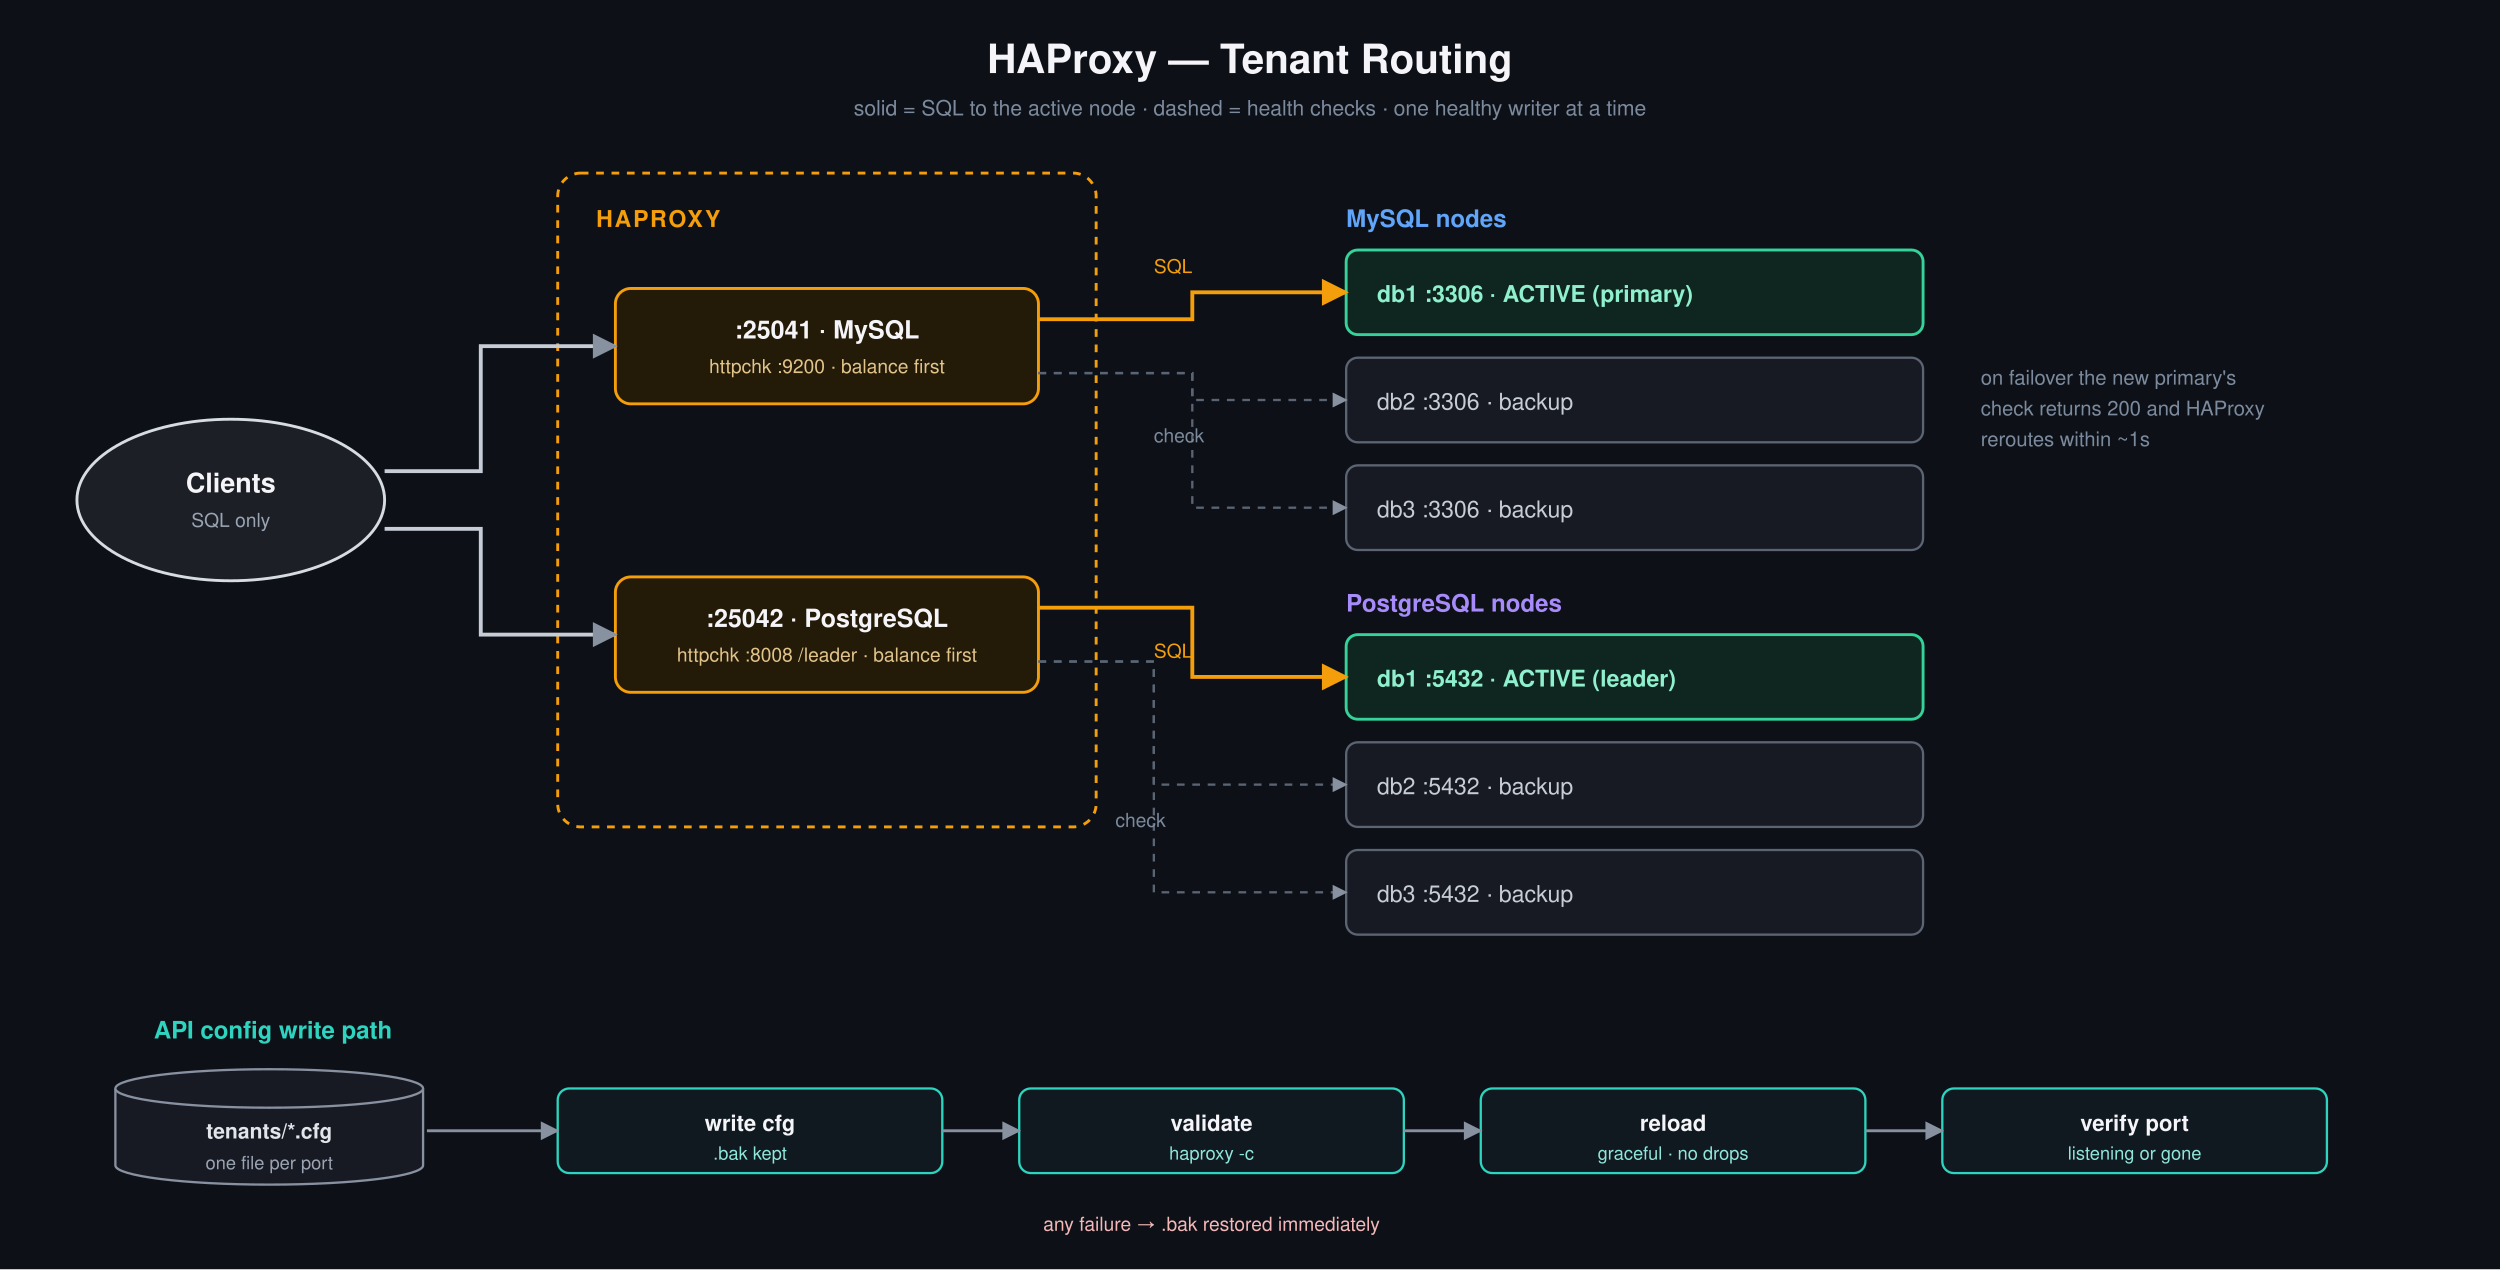
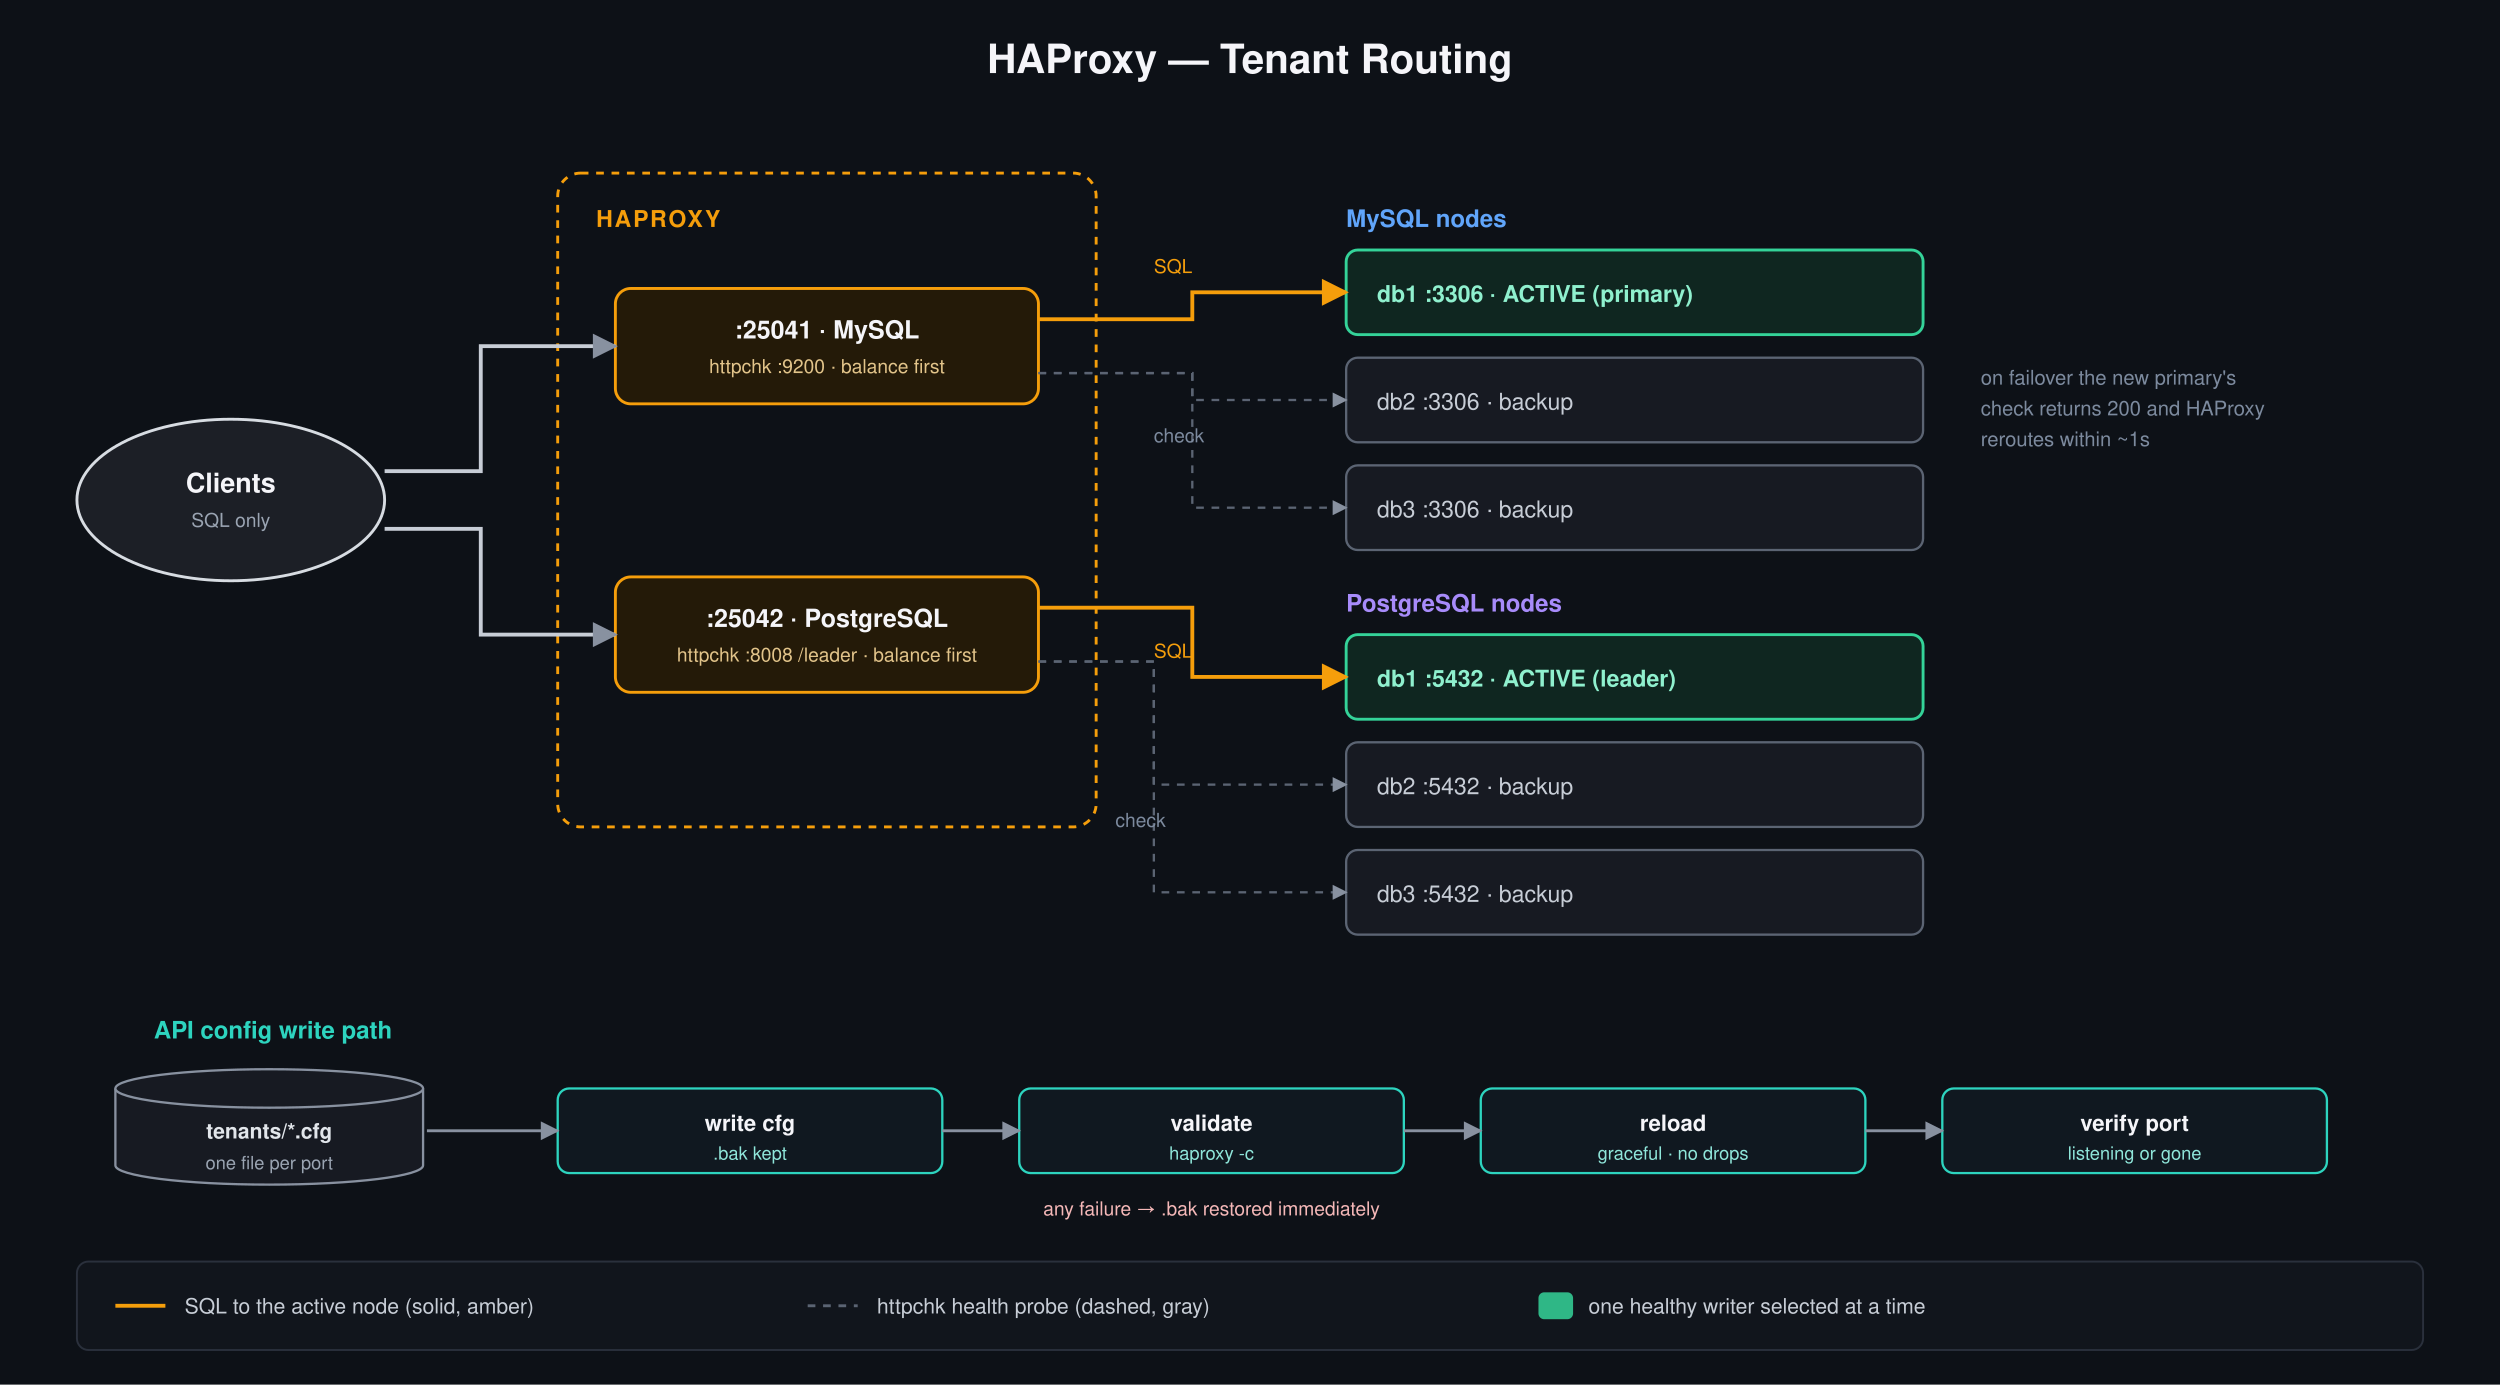
- <svg xmlns="http://www.w3.org/2000/svg" viewBox="0 0 1300 660" font-family="Segoe UI, Helvetica, Arial, sans-serif">
+ <svg xmlns="http://www.w3.org/2000/svg" viewBox="0 0 1300 720" font-family="Segoe UI, Helvetica, Arial, sans-serif">
  <defs>
    <marker id="h-a" viewBox="0 0 10 10" refX="9" refY="5" markerWidth="6.5" markerHeight="6.5" orient="auto-start-reverse">
      <path d="M0,0 L10,5 L0,10 z" fill="#8891a0" />
    </marker>
    <marker id="h-am" viewBox="0 0 10 10" refX="9" refY="5" markerWidth="7" markerHeight="7" orient="auto-start-reverse">
      <path d="M0,0 L10,5 L0,10 z" fill="#f59e0b" />
    </marker>
  </defs>
-   <rect x="0" y="0" width="1300" height="660" fill="#0d1117" />
+   <rect x="0" y="0" width="1300" height="720" fill="#0d1117" />
  <text x="650" y="38" text-anchor="middle" font-size="21" font-weight="600" fill="#f5f5f9">HAProxy — Tenant Routing</text>
-   <text x="650" y="60" text-anchor="middle" font-size="11" fill="#7c8a9e">solid = SQL to the active node · dashed = health checks · one healthy writer at a time</text>
  <ellipse cx="120" cy="260" rx="80" ry="42" fill="#1c1f26" stroke="#d7dce2" stroke-width="1.5" />
  <text x="120" y="256" text-anchor="middle" font-size="14" font-weight="600" fill="#f5f5f9">Clients</text>
  <text x="120" y="274" text-anchor="middle" font-size="10" fill="#9aa4b2">SQL only</text>
  <rect x="290" y="90" width="280" height="340" rx="12" fill="none" stroke="#f59e0b" stroke-width="1.5" stroke-dasharray="4 4" />
  <text x="310" y="118" font-size="12" font-weight="700" fill="#f59e0b" letter-spacing="1">HAPROXY</text>
  <rect x="320" y="150" width="220" height="60" rx="8" fill="#241a08" stroke="#f59e0b" stroke-width="1.5" />
  <text x="430" y="176" text-anchor="middle" font-size="13" font-weight="600" fill="#f5f5f9">:25041 · MySQL</text>
  <text x="430" y="194" text-anchor="middle" font-size="10" fill="#e2c48a">httpchk :9200 · balance first</text>
  <rect x="320" y="300" width="220" height="60" rx="8" fill="#241a08" stroke="#f59e0b" stroke-width="1.5" />
  <text x="430" y="326" text-anchor="middle" font-size="13" font-weight="600" fill="#f5f5f9">:25042 · PostgreSQL</text>
  <text x="430" y="344" text-anchor="middle" font-size="10" fill="#e2c48a">httpchk :8008 /leader · balance first</text>
  <path d="M200,245 H250 V180 H320" fill="none" stroke="#c7cdd6" stroke-width="2" marker-end="url(#h-a)" />
  <path d="M200,275 H250 V330 H320" fill="none" stroke="#c7cdd6" stroke-width="2" marker-end="url(#h-a)" />
  <text x="700" y="118" font-size="12.5" font-weight="700" fill="#60a5fa">MySQL nodes</text>
  <rect x="700" y="130" width="300" height="44" rx="6" fill="#0f2620" stroke="#34d399" stroke-width="1.5" />
  <text x="716" y="157" font-size="12" font-weight="600" fill="#8ff0ce">db1 :3306 · ACTIVE (primary)</text>
  <rect x="700" y="186" width="300" height="44" rx="6" fill="#171a22" stroke="#5b6473" stroke-width="1.2" />
  <text x="716" y="213" font-size="12" fill="#c7cdd6">db2 :3306 · backup</text>
  <rect x="700" y="242" width="300" height="44" rx="6" fill="#171a22" stroke="#5b6473" stroke-width="1.2" />
  <text x="716" y="269" font-size="12" fill="#c7cdd6">db3 :3306 · backup</text>
  <path d="M540,166 H620 V152 H700" fill="none" stroke="#f59e0b" stroke-width="2" marker-end="url(#h-am)" />
  <text x="600" y="142" font-size="10" fill="#f59e0b">SQL</text>
  <path d="M540,194 H620 V208 H700" fill="none" stroke="#5b6473" stroke-width="1.2" stroke-dasharray="4 4" marker-end="url(#h-a)" />
  <path d="M540,194 H620 V264 H700" fill="none" stroke="#5b6473" stroke-width="1.2" stroke-dasharray="4 4" marker-end="url(#h-a)" />
  <text x="600" y="230" font-size="10" fill="#7c8a9e">check</text>
  <text x="700" y="318" font-size="12.5" font-weight="700" fill="#a78bfa">PostgreSQL nodes</text>
  <rect x="700" y="330" width="300" height="44" rx="6" fill="#0f2620" stroke="#34d399" stroke-width="1.5" />
  <text x="716" y="357" font-size="12" font-weight="600" fill="#8ff0ce">db1 :5432 · ACTIVE (leader)</text>
  <rect x="700" y="386" width="300" height="44" rx="6" fill="#171a22" stroke="#5b6473" stroke-width="1.2" />
  <text x="716" y="413" font-size="12" fill="#c7cdd6">db2 :5432 · backup</text>
  <rect x="700" y="442" width="300" height="44" rx="6" fill="#171a22" stroke="#5b6473" stroke-width="1.2" />
  <text x="716" y="469" font-size="12" fill="#c7cdd6">db3 :5432 · backup</text>
  <path d="M540,316 H620 V352 H700" fill="none" stroke="#f59e0b" stroke-width="2" marker-end="url(#h-am)" />
  <text x="600" y="342" font-size="10" fill="#f59e0b">SQL</text>
  <path d="M540,344 H600 V408 H700" fill="none" stroke="#5b6473" stroke-width="1.2" stroke-dasharray="4 4" marker-end="url(#h-a)" />
  <path d="M540,344 H600 V464 H700" fill="none" stroke="#5b6473" stroke-width="1.2" stroke-dasharray="4 4" marker-end="url(#h-a)" />
  <text x="580" y="430" font-size="10" fill="#7c8a9e">check</text>
  <text x="1030" y="200" font-size="10.5" fill="#7c8a9e">on failover the new primary's</text>
  <text x="1030" y="216" font-size="10.5" fill="#7c8a9e">check returns 200 and HAProxy</text>
  <text x="1030" y="232" font-size="10.5" fill="#7c8a9e">reroutes within ~1s</text>
  <text x="80" y="540" font-size="12.5" font-weight="700" fill="#2dd4bf">API config write path</text>
  <path d="M60,566 v40 a80,10 0 0 0 160,0 v-40" fill="#171a22" stroke="#8891a0" stroke-width="1.2" />
  <ellipse cx="140" cy="566" rx="80" ry="10" fill="#171a22" stroke="#8891a0" stroke-width="1.2" />
  <text x="140" y="592" text-anchor="middle" font-size="11" font-weight="600" fill="#e2e6eb">tenants/*.cfg</text>
  <text x="140" y="608" text-anchor="middle" font-size="9.5" fill="#9aa4b2">one file per port</text>
  <rect x="290" y="566" width="200" height="44" rx="6" fill="#101820" stroke="#2dd4bf" stroke-width="1.2" />
  <text x="390" y="588" text-anchor="middle" font-size="11.5" font-weight="600" fill="#f5f5f9">write cfg</text>
  <text x="390" y="603" text-anchor="middle" font-size="9.5" fill="#8fe6da">.bak kept</text>
  <rect x="530" y="566" width="200" height="44" rx="6" fill="#101820" stroke="#2dd4bf" stroke-width="1.2" />
  <text x="630" y="588" text-anchor="middle" font-size="11.5" font-weight="600" fill="#f5f5f9">validate</text>
  <text x="630" y="603" text-anchor="middle" font-size="9.5" fill="#8fe6da">haproxy -c</text>
  <rect x="770" y="566" width="200" height="44" rx="6" fill="#101820" stroke="#2dd4bf" stroke-width="1.2" />
  <text x="870" y="588" text-anchor="middle" font-size="11.5" font-weight="600" fill="#f5f5f9">reload</text>
  <text x="870" y="603" text-anchor="middle" font-size="9.5" fill="#8fe6da">graceful · no drops</text>
  <rect x="1010" y="566" width="200" height="44" rx="6" fill="#101820" stroke="#2dd4bf" stroke-width="1.2" />
  <text x="1110" y="588" text-anchor="middle" font-size="11.5" font-weight="600" fill="#f5f5f9">verify port</text>
  <text x="1110" y="603" text-anchor="middle" font-size="9.5" fill="#8fe6da">listening or gone</text>
  <line x1="222" y1="588" x2="290" y2="588" stroke="#8891a0" stroke-width="1.5" marker-end="url(#h-a)" />
  <line x1="490" y1="588" x2="530" y2="588" stroke="#8891a0" stroke-width="1.5" marker-end="url(#h-a)" />
  <line x1="730" y1="588" x2="770" y2="588" stroke="#8891a0" stroke-width="1.5" marker-end="url(#h-a)" />
  <line x1="970" y1="588" x2="1010" y2="588" stroke="#8891a0" stroke-width="1.5" marker-end="url(#h-a)" />
-   <text x="630" y="640" text-anchor="middle" font-size="10" fill="#f5b8b8">any failure → .bak restored immediately</text>
+   <text x="630" y="632" text-anchor="middle" font-size="10" fill="#f5b8b8">any failure → .bak restored immediately</text>
+   <rect x="40" y="656" width="1220" height="46" rx="6" fill="#11151c" stroke="#2a303c" stroke-width="1" />
+   <line x1="60" y1="679" x2="86" y2="679" stroke="#f59e0b" stroke-width="2" />
+   <text x="96" y="683" font-size="11" fill="#c7cdd6">SQL to the active node (solid, amber)</text>
+   <line x1="420" y1="679" x2="446" y2="679" stroke="#5b6473" stroke-width="1.5" stroke-dasharray="4 4" />
+   <text x="456" y="683" font-size="11" fill="#c7cdd6">httpchk health probe (dashed, gray)</text>
+   <rect x="800" y="672" width="18" height="14" rx="3" fill="#34d399" opacity="0.85" />
+   <text x="826" y="683" font-size="11" fill="#c7cdd6">one healthy writer selected at a time</text>
</svg>
